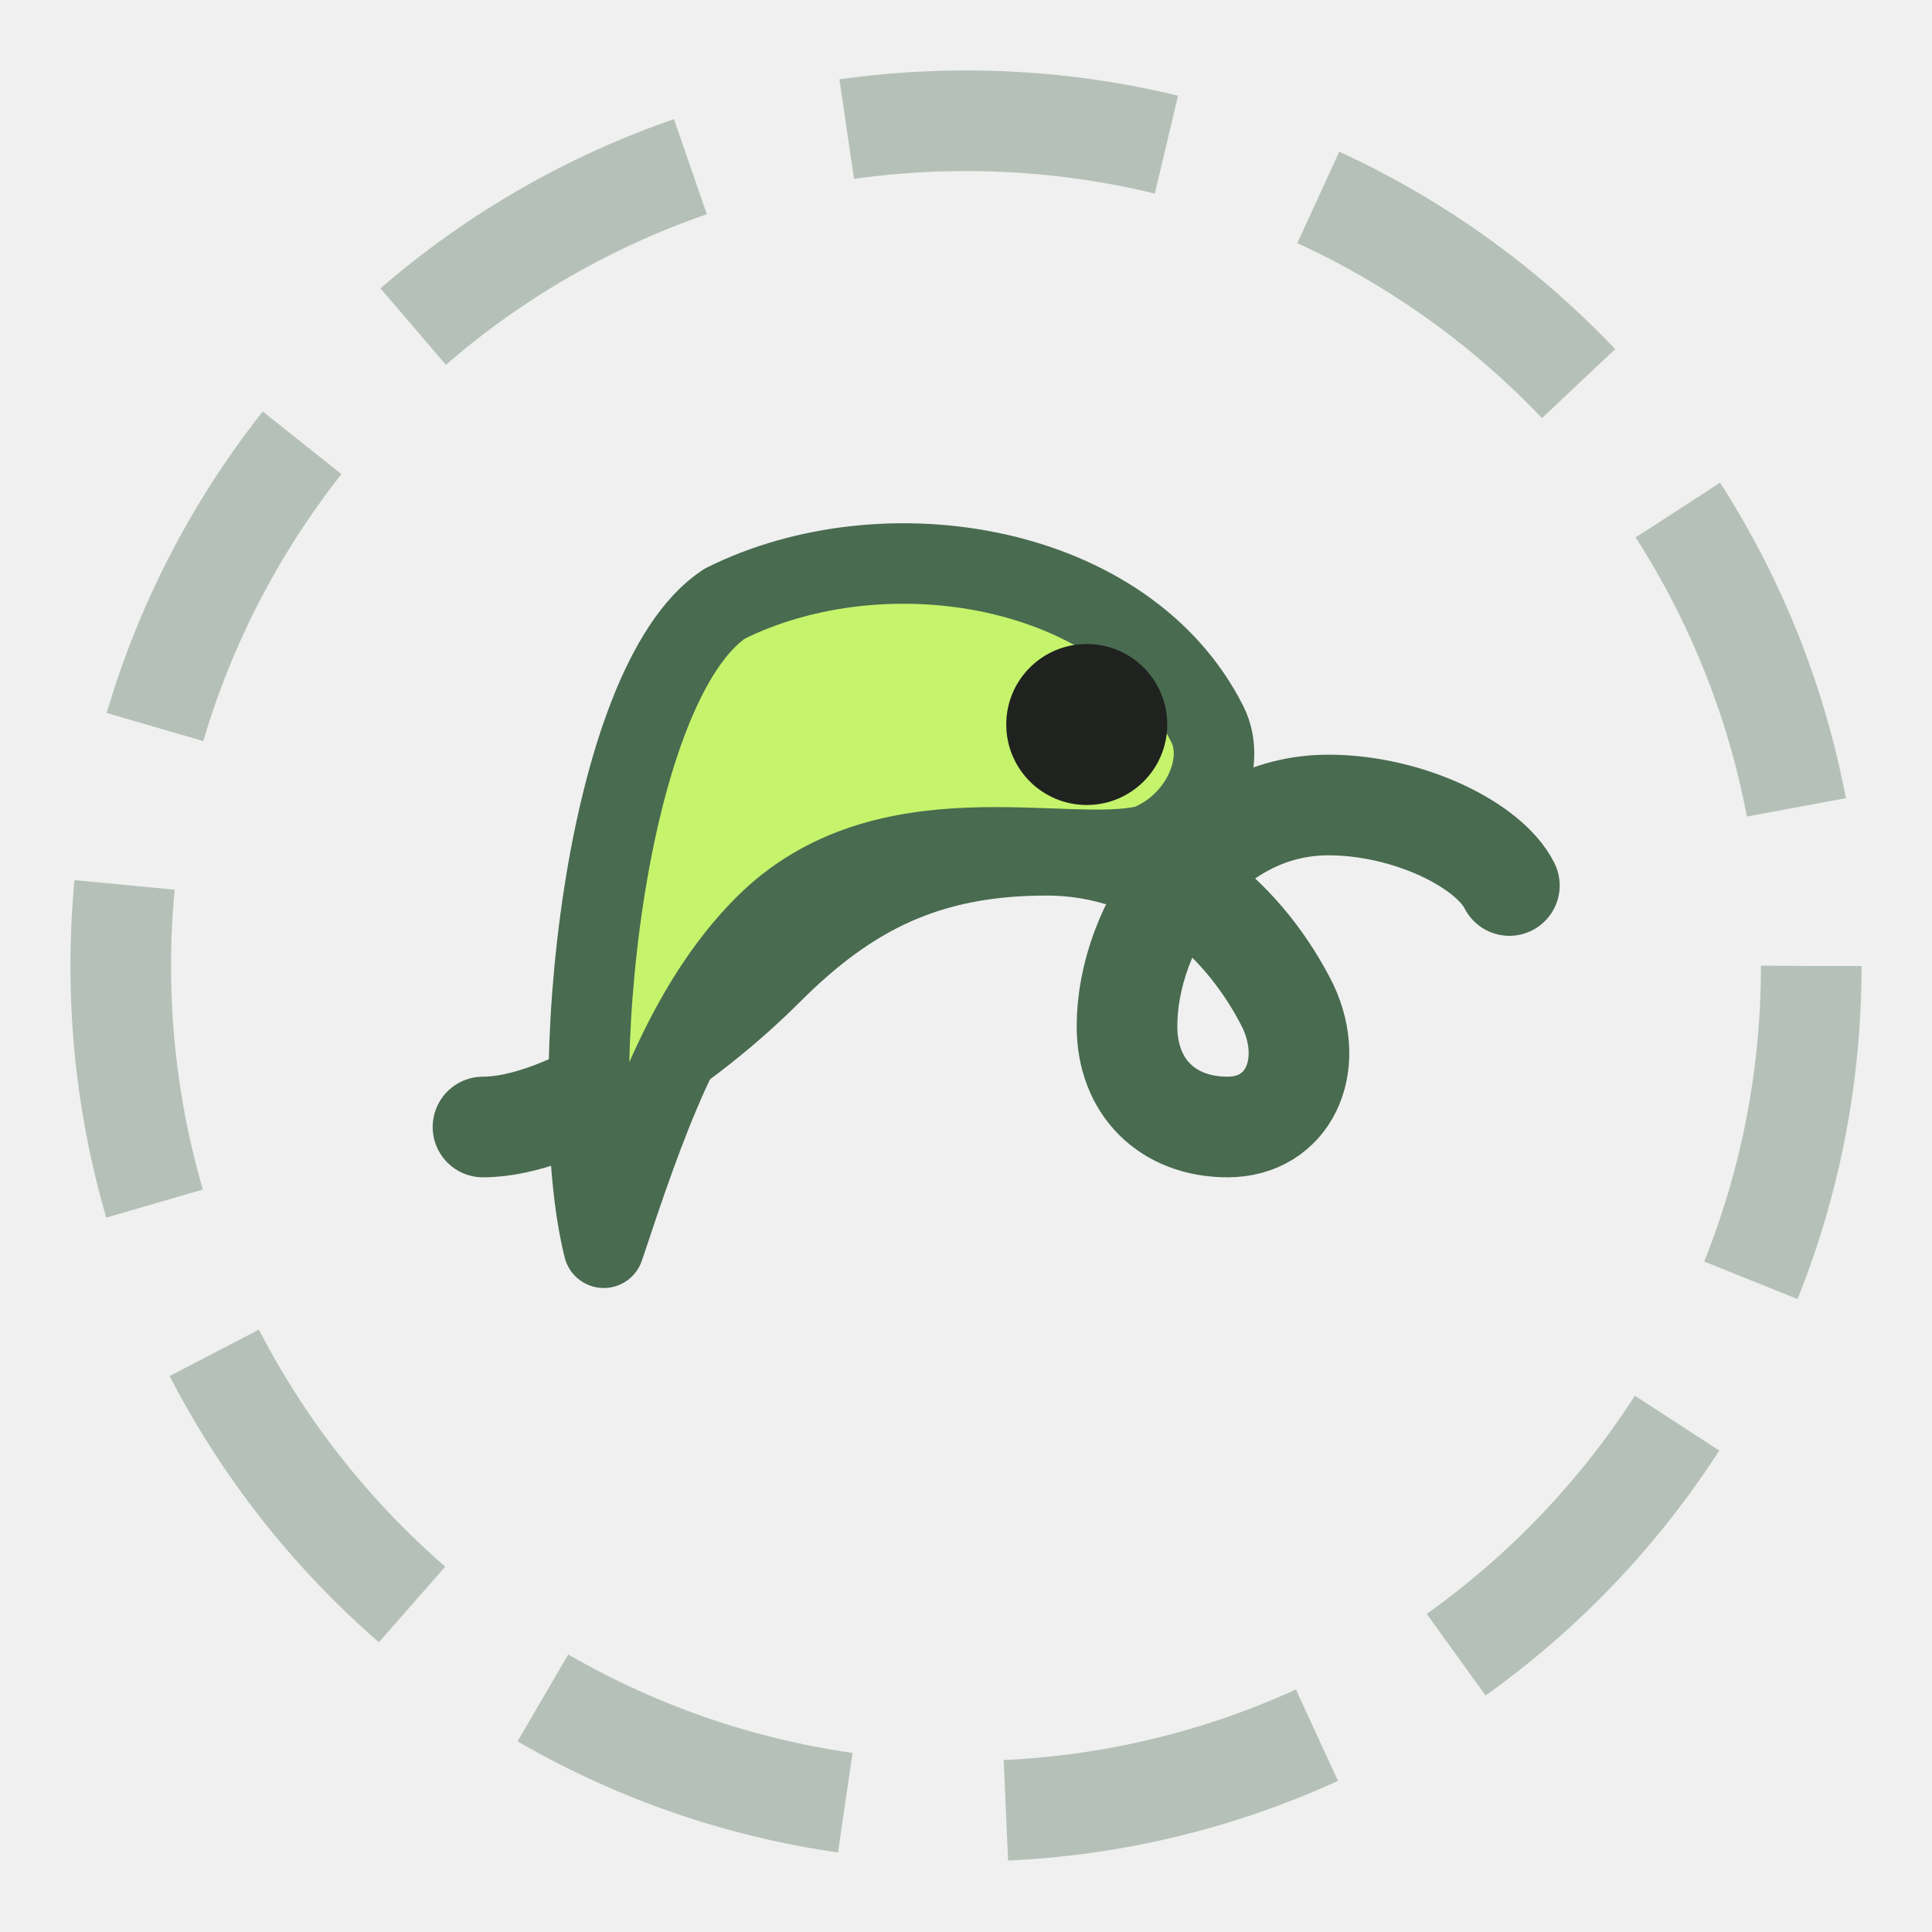
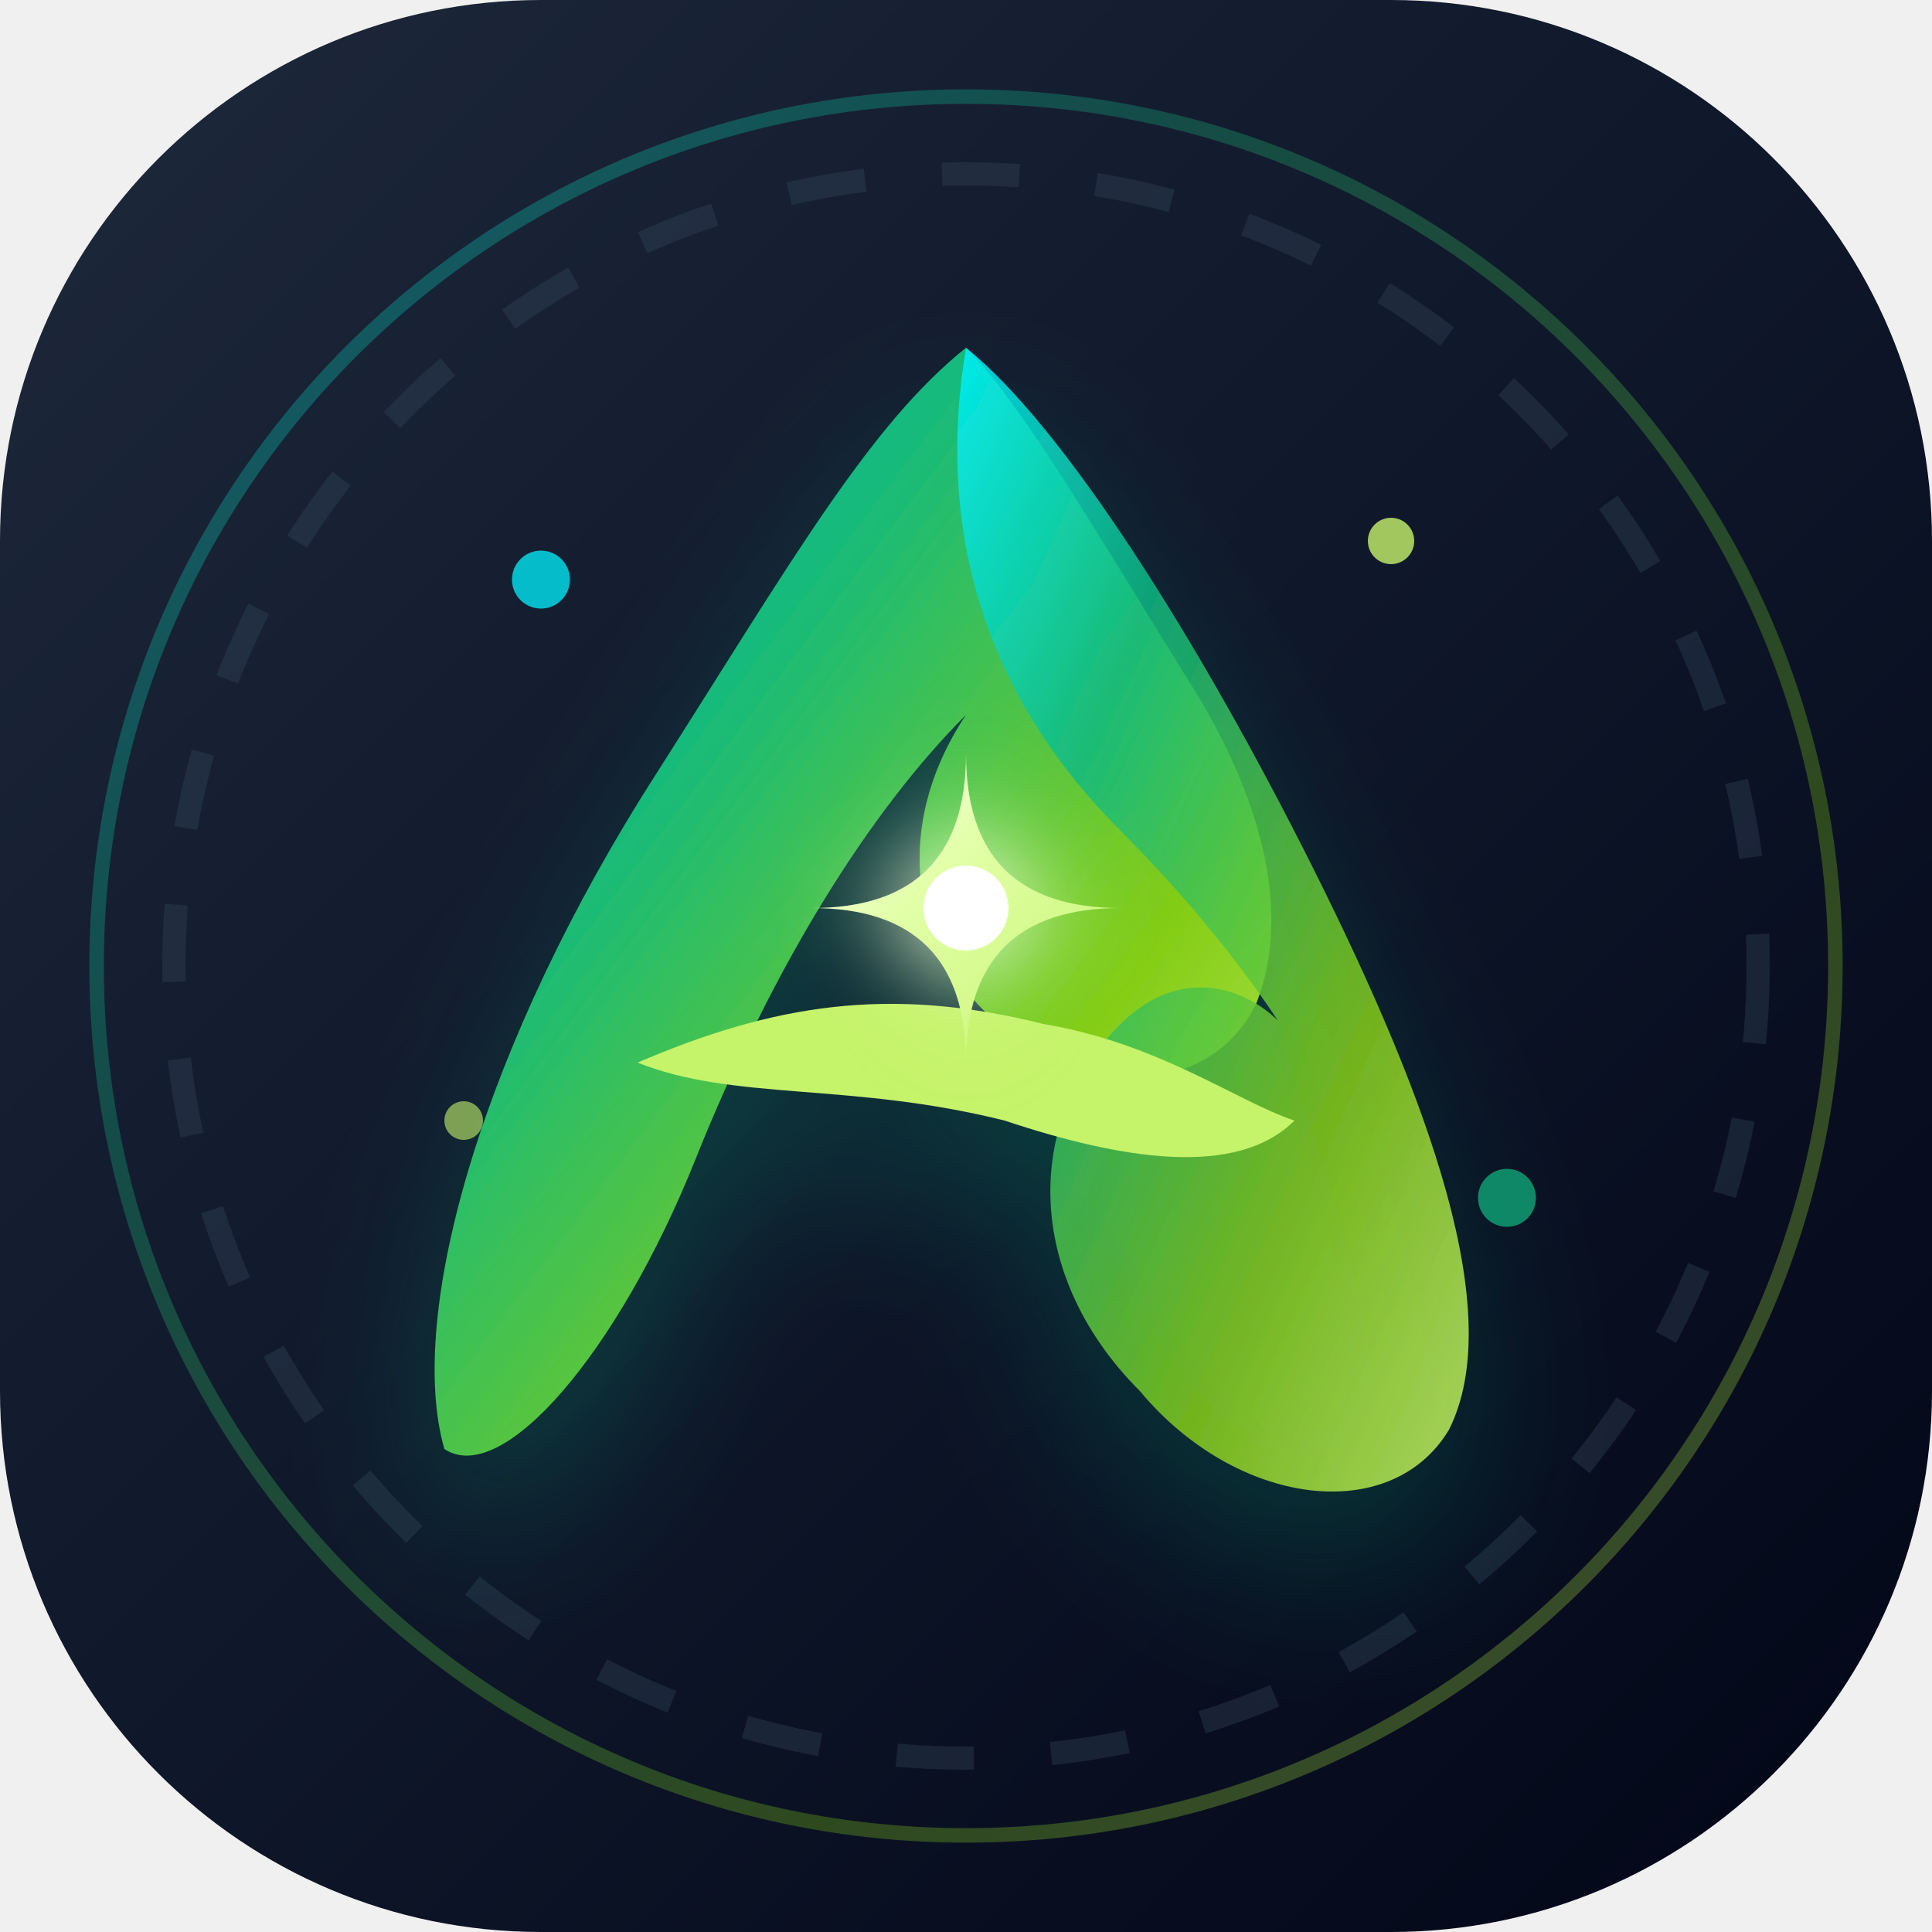
- <svg xmlns="http://www.w3.org/2000/svg" viewBox="0 0 48 48" fill="none">
-   <circle cx="24" cy="24" r="21" stroke="#496B50" stroke-width="2.5" stroke-dasharray="8 4" stroke-opacity="0.35" />
-   <path d="M12 28C14 28 17 26 19 24C21 22 23 21 26 21C29 21 31 23 32 25C32.7 26.5 32 28 30.5 28C29 28 28 27 28 25.5C28 23 30 20 33 20C35 20 37 21 37.5 22" stroke="#496B50" stroke-width="2.5" stroke-linecap="round" />
-   <path d="M18 15C22 13 28 14 30 18C30.5 19 29.8 20.5 28.5 21C26.5 21.5 22 20 19 23C17 25 16 28 15 31C14 27 15 17 18 15Z" fill="#C5F36B" stroke="#496B50" stroke-width="2" stroke-linejoin="round" />
-   <circle cx="27" cy="18" r="2" fill="#20221F" />
+ <svg xmlns="http://www.w3.org/2000/svg" viewBox="0 0 100 100" fill="none">
+   <defs>
+     <linearGradient id="auroraGlow" x1="0%" y1="0%" x2="100%" y2="100%">
+       <stop offset="0%" stop-color="#00F2FE" />
+       <stop offset="30%" stop-color="#10B981" />
+       <stop offset="70%" stop-color="#84CC16" />
+       <stop offset="100%" stop-color="#C5F36B" />
+     </linearGradient>
+     <linearGradient id="cyberDark" x1="0%" y1="0%" x2="100%" y2="100%">
+       <stop offset="0%" stop-color="#1E293B" />
+       <stop offset="50%" stop-color="#0F172A" />
+       <stop offset="100%" stop-color="#020617" />
+     </linearGradient>
+     <linearGradient id="limeSpark" x1="0%" y1="0%" x2="100%" y2="100%">
+       <stop offset="0%" stop-color="#FFFFFF" />
+       <stop offset="40%" stop-color="#E2FFA8" />
+       <stop offset="100%" stop-color="#C5F36B" />
+     </linearGradient>
+     <filter id="softGlow" x="-20%" y="-20%" width="140%" height="140%">
+       <feDropShadow dx="0" dy="4" stdDeviation="4" flood-color="#10B981" flood-opacity="0.25" />
+     </filter>
+     <filter id="coreGlow" x="-30%" y="-30%" width="160%" height="160%">
+       <feGaussianBlur stdDeviation="2.5" result="blur" />
+       <feComposite in="SourceGraphic" in2="blur" operator="over" />
+     </filter>
+   </defs>
+   <rect width="100" height="100" rx="28" fill="url(#cyberDark)" />
+   <circle cx="50" cy="50" r="41" stroke="#334155" stroke-width="1.2" stroke-dasharray="4 4" stroke-opacity="0.4" />
+   <circle cx="50" cy="50" r="45" stroke="url(#auroraGlow)" stroke-width="0.75" stroke-opacity="0.3" />
+   <g filter="url(#softGlow)">
+     <path d="M 23 75               C 21 68, 25 54, 34 40               C 41 29, 45 22, 50 18               C 53 21, 57 28, 62 36               C 65 41, 67 47, 65 52               C 63 56, 58 57, 53 54               C 47 50, 46 43, 50 37               C 45 42, 40 50, 36 60               C 32 70, 26 77, 23 75 Z" fill="url(#auroraGlow)" />
+     <path d="M 50 18               C 55 22, 62 33, 68 45               C 74 57, 78 68, 75 74               C 72 79, 64 78, 59 72               C 53 66, 53 58, 58 53               C 62 49, 67 52, 68 56               C 66 52, 62 47, 58 43               C 53 38, 48 30, 50 18 Z" fill="url(#auroraGlow)" opacity="0.85" />
+     <path d="M 33 55               C 40 52, 46 51, 54 53               C 60 54, 64 57, 67 58              C 64 61, 58 60, 52 58              C 44 56, 38 57, 33 55 Z" fill="#C5F36B" />
+   </g>
+   <g filter="url(#coreGlow)">
+     <path d="M 50 39               Q 50 47, 58 47               Q 50 47, 50 55               Q 50 47, 42 47               Q 50 47, 50 39 Z" fill="url(#limeSpark)" />
+     <circle cx="50" cy="47" r="2.2" fill="#FFFFFF" />
+   </g>
+   <circle cx="28" cy="30" r="1.5" fill="#00F2FE" opacity="0.75" />
+   <circle cx="72" cy="28" r="1.2" fill="#C5F36B" opacity="0.8" />
+   <circle cx="78" cy="62" r="1.5" fill="#10B981" opacity="0.7" />
+   <circle cx="24" cy="58" r="1" fill="#C5F36B" opacity="0.6" />
</svg>
